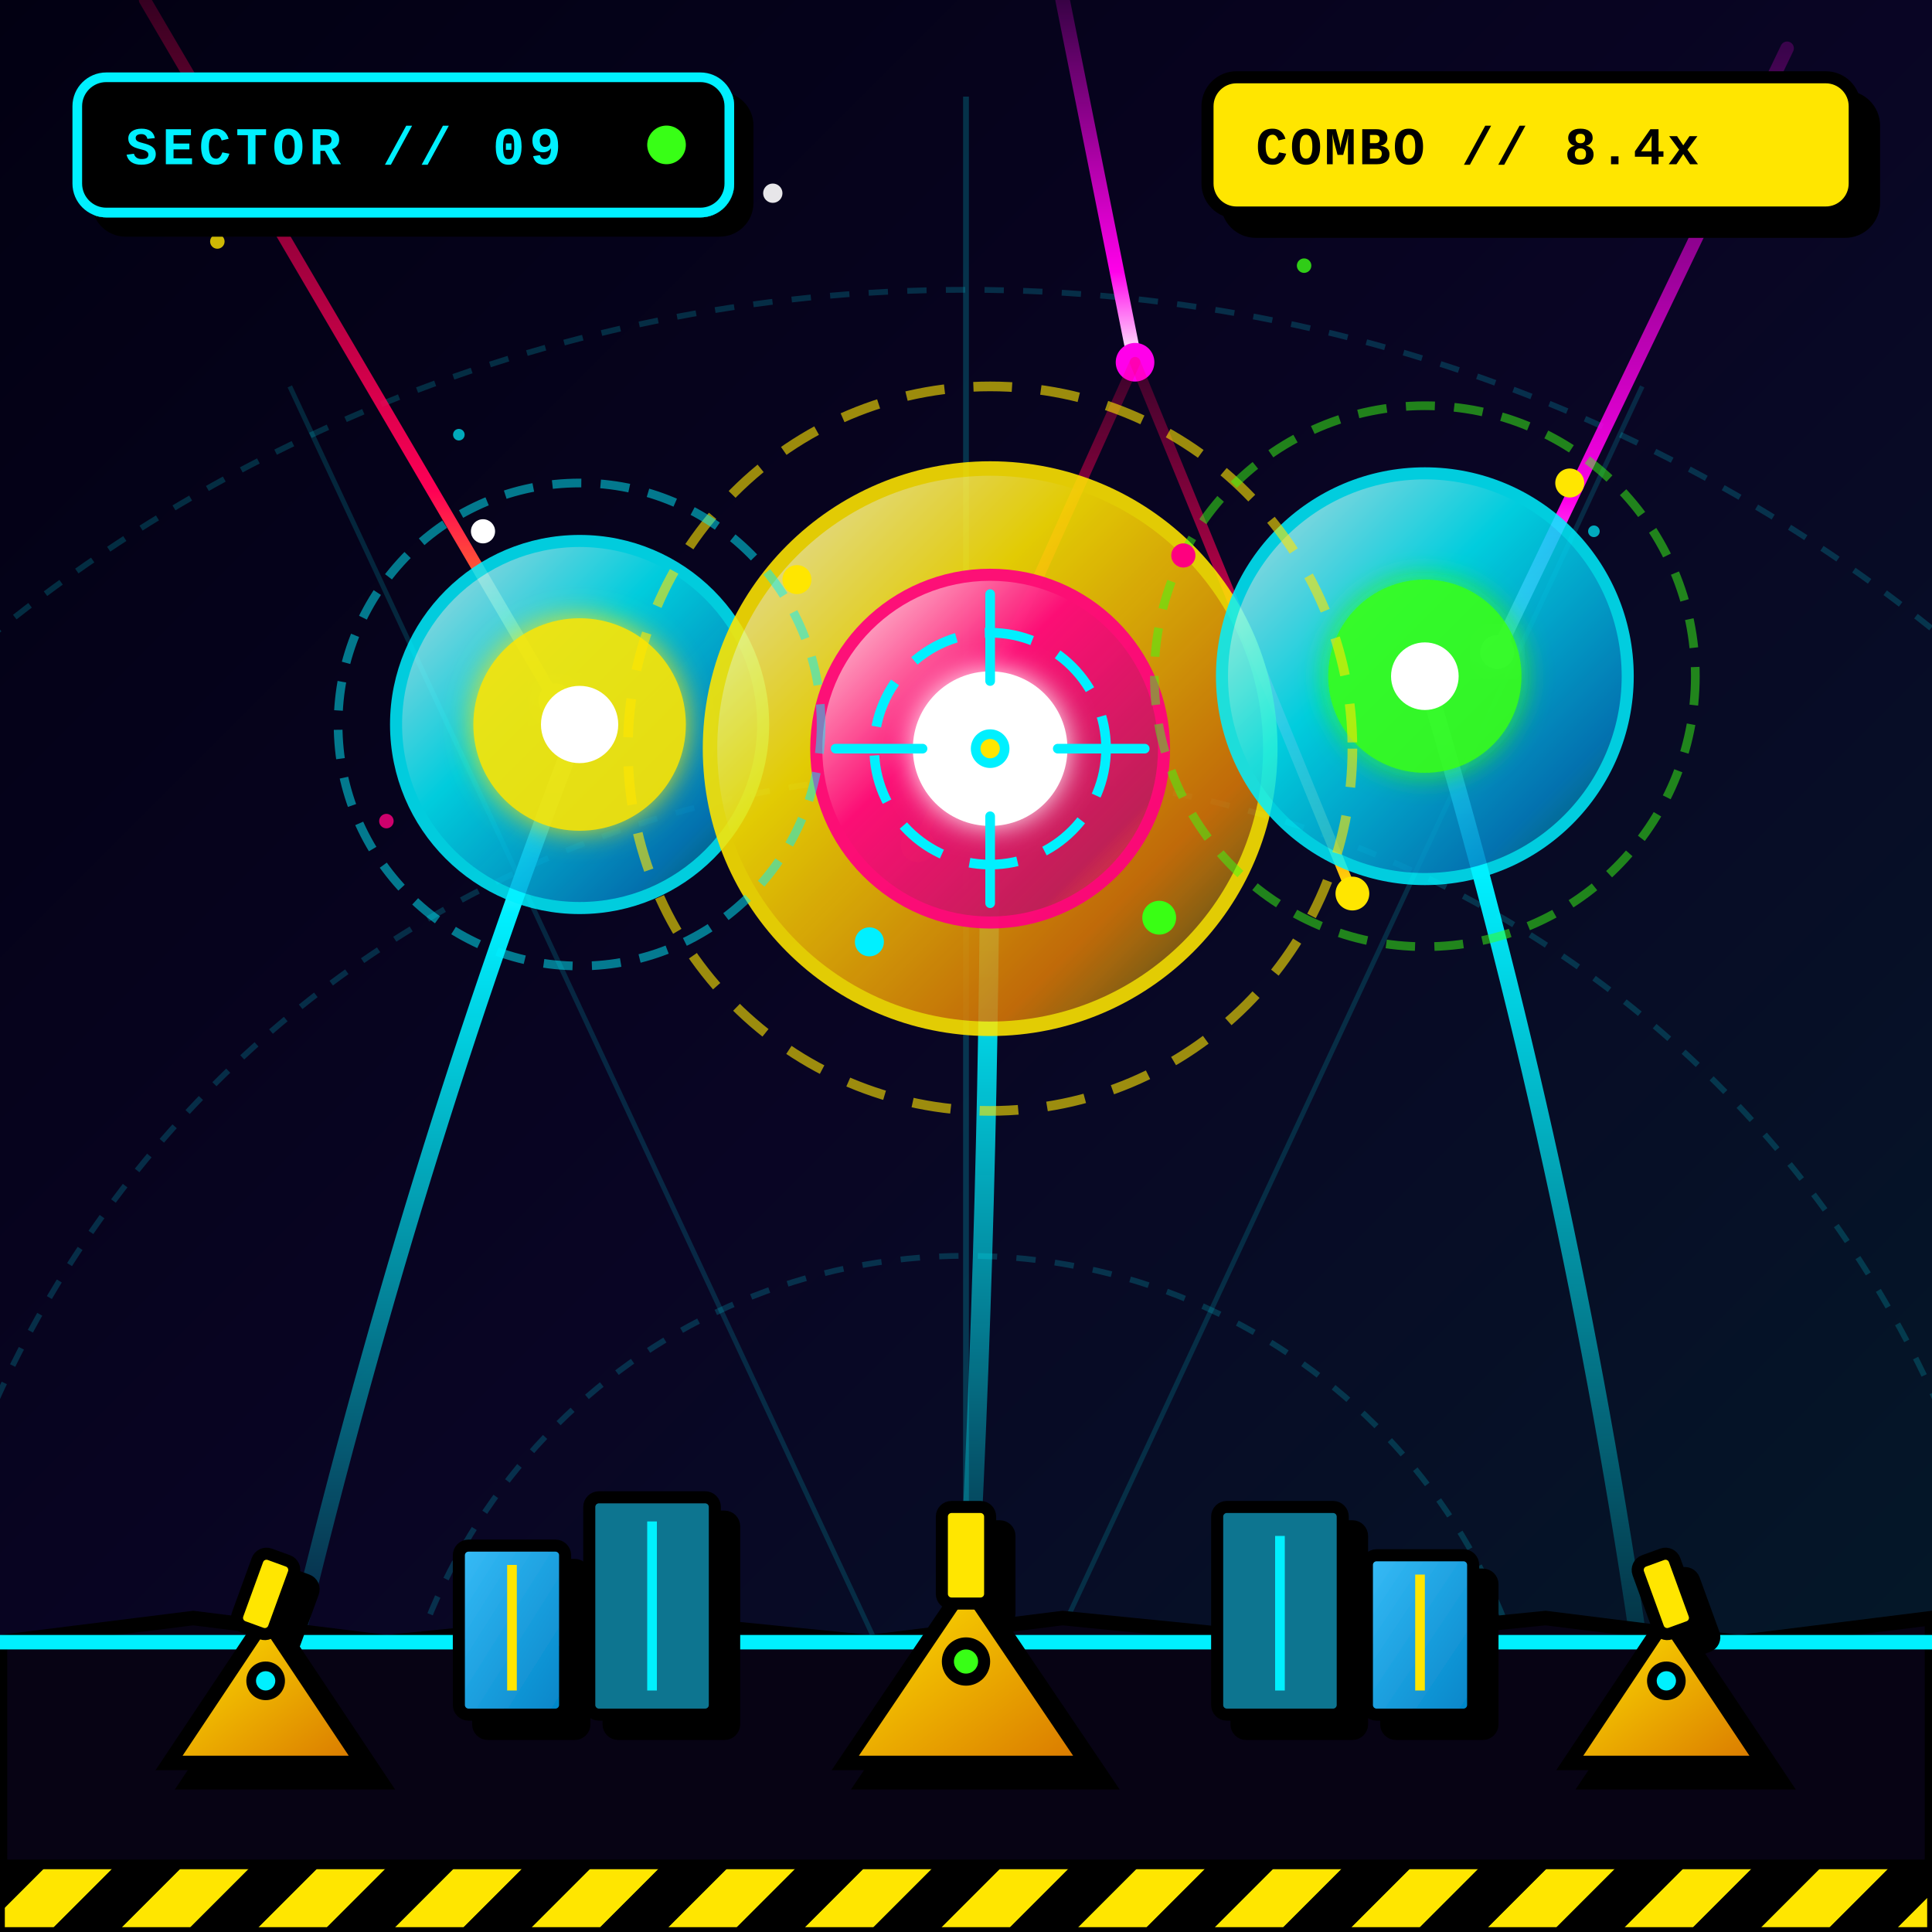
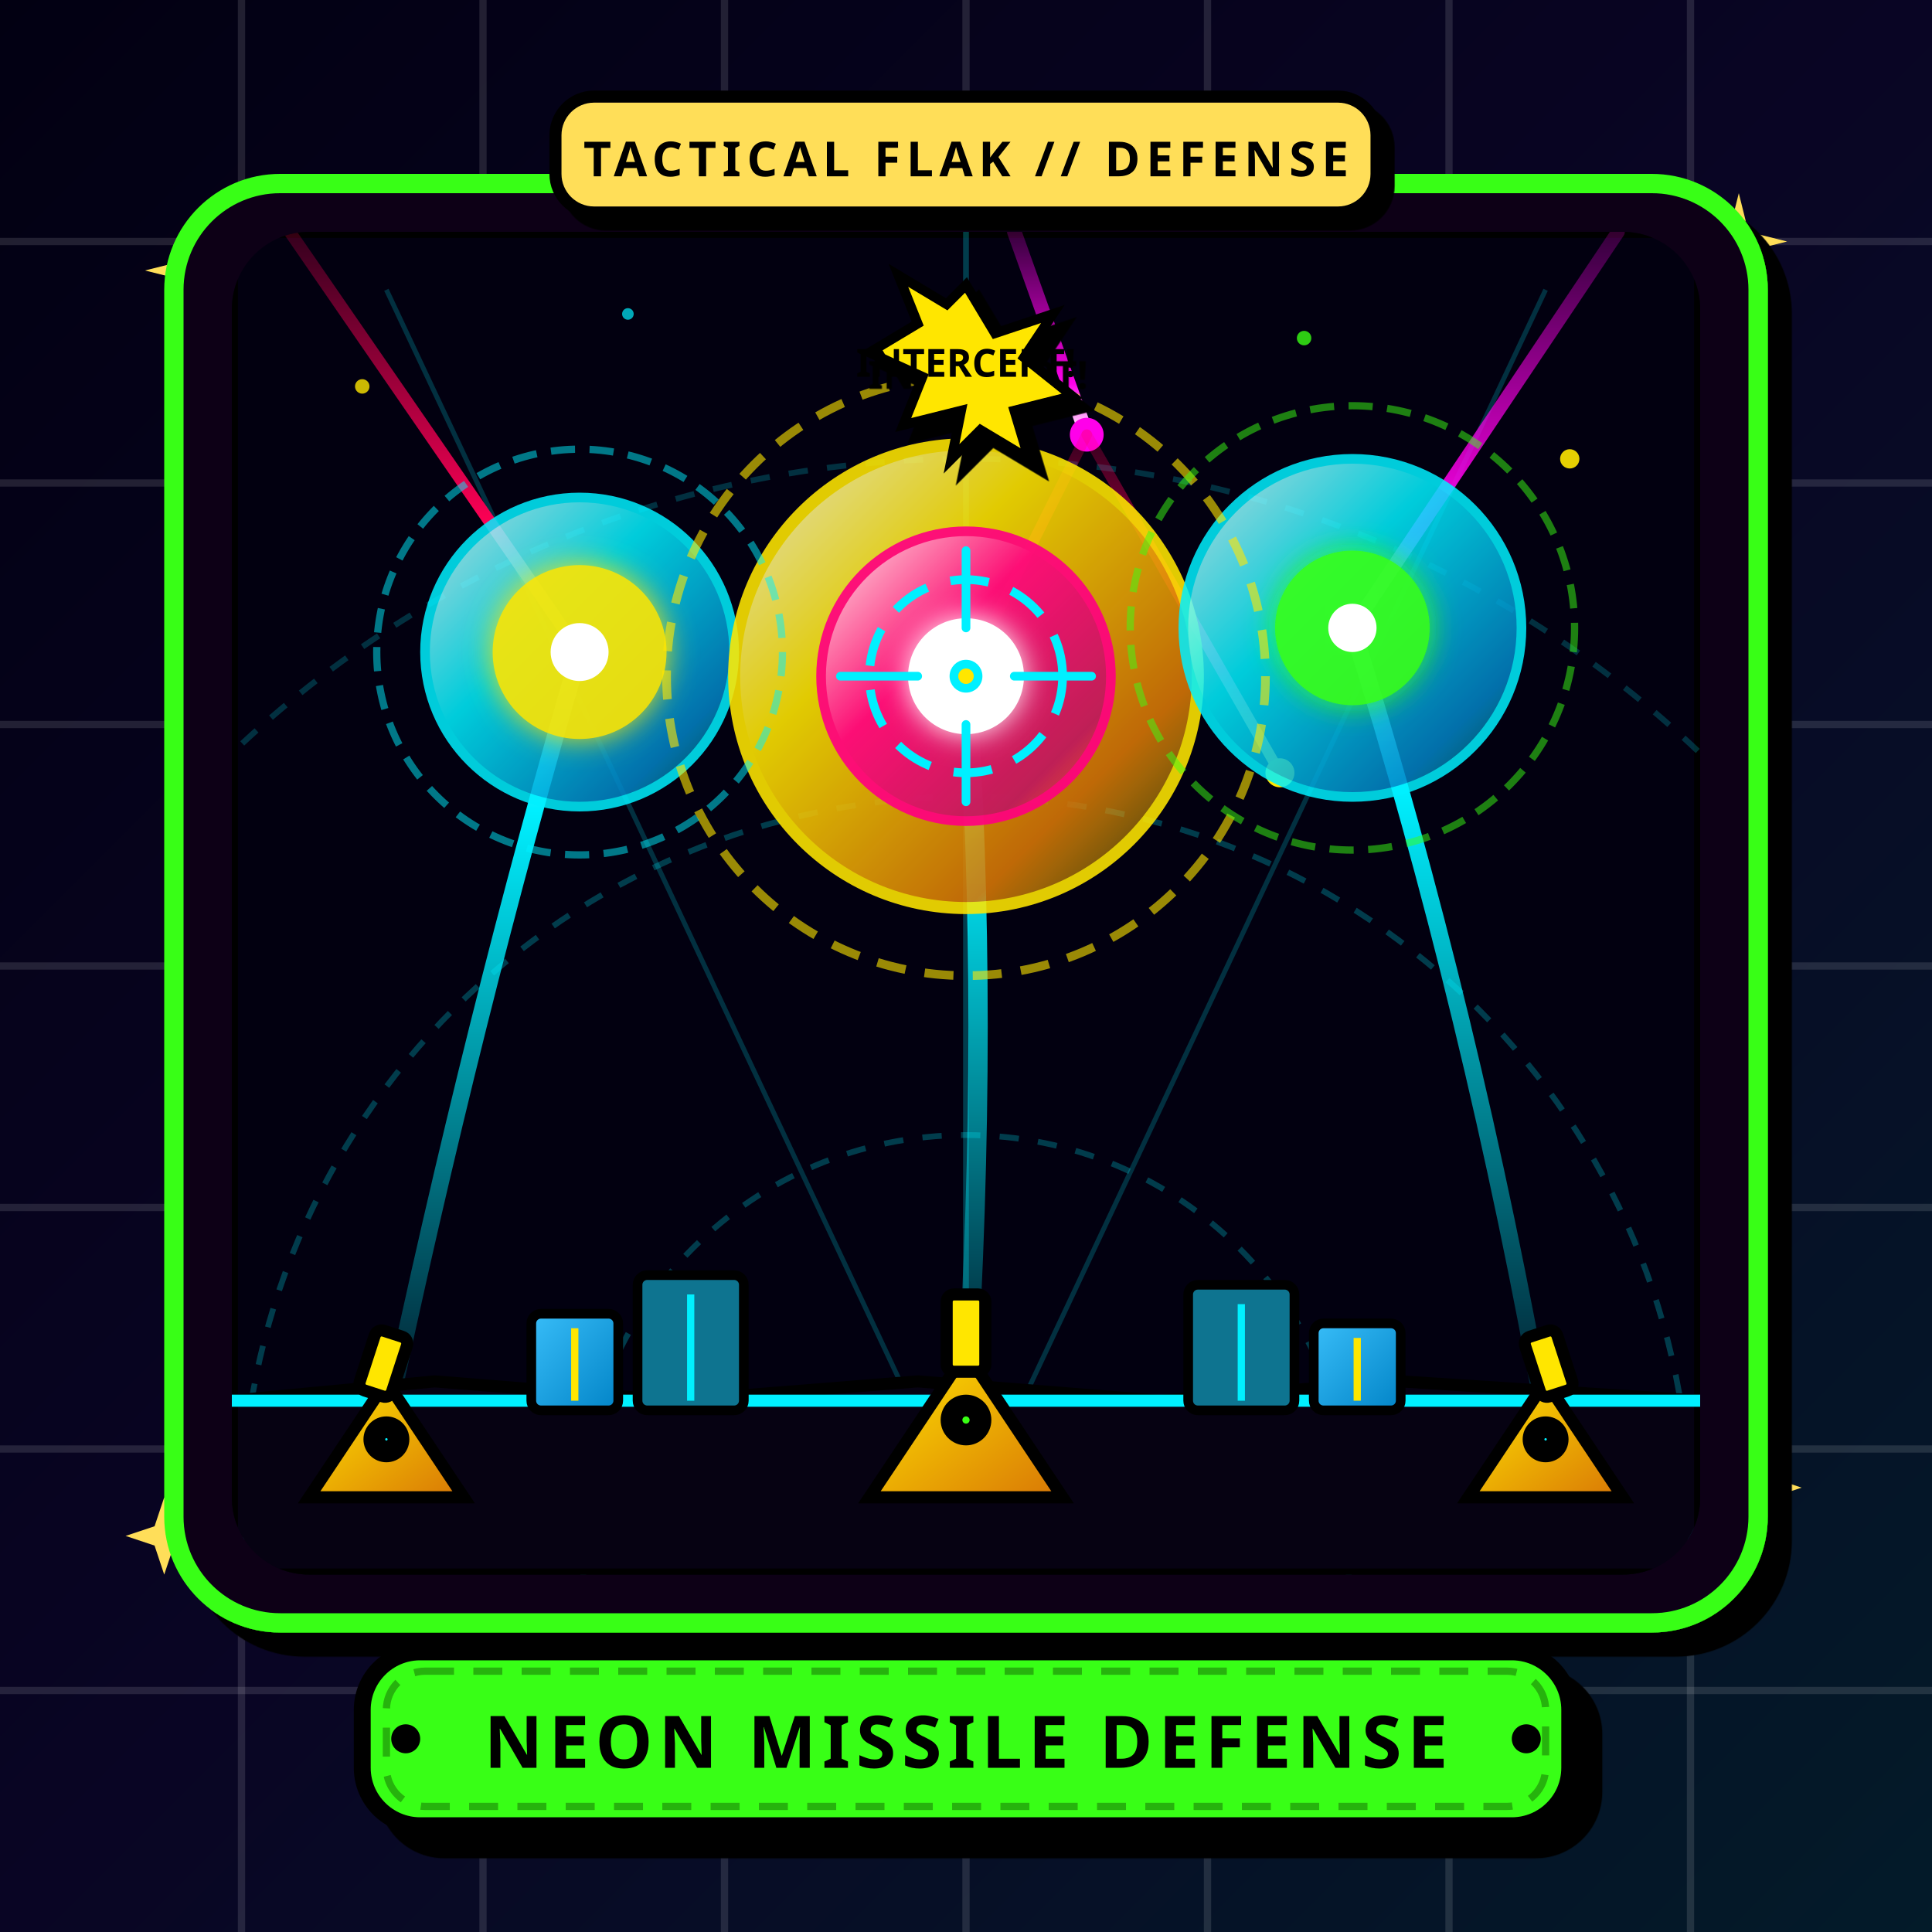
<svg xmlns="http://www.w3.org/2000/svg" viewBox="0 0 400 400" width="100%" height="100%">
  <defs>
-     <linearGradient id="nmdBgDark" x1="0%" y1="0%" x2="100%" y2="100%">
+     <linearGradient id="missileBgDark" x1="0%" y1="0%" x2="100%" y2="100%">
      <stop offset="0%" stop-color="#020012" />
      <stop offset="50%" stop-color="#090524" />
      <stop offset="100%" stop-color="#031b29" />
+     </linearGradient>
+     <linearGradient id="missileBgLight" x1="0%" y1="0%" x2="100%" y2="100%">
+       <stop offset="0%" stop-color="#FFFDF0" />
+       <stop offset="50%" stop-color="#F0FDF4" />
+       <stop offset="100%" stop-color="#DCFCE7" />
    </linearGradient>
    <linearGradient id="flakCyan" x1="0%" y1="0%" x2="100%" y2="100%">
      <stop offset="0%" stop-color="#E0FFFF" />
      <stop offset="40%" stop-color="#00F0FF" />
      <stop offset="80%" stop-color="#0284C7" />
      <stop offset="100%" stop-color="#00F0FF" stop-opacity="0" />
    </linearGradient>
    <linearGradient id="flakYellow" x1="0%" y1="0%" x2="100%" y2="100%">
      <stop offset="0%" stop-color="#FFFFE0" />
      <stop offset="35%" stop-color="#FFE600" />
      <stop offset="75%" stop-color="#D97706" />
      <stop offset="100%" stop-color="#FFE600" stop-opacity="0" />
    </linearGradient>
    <linearGradient id="flakMagenta" x1="0%" y1="0%" x2="100%" y2="100%">
      <stop offset="0%" stop-color="#FFF0F5" />
      <stop offset="40%" stop-color="#FF007F" />
      <stop offset="80%" stop-color="#BE185D" />
      <stop offset="100%" stop-color="#FF007F" stop-opacity="0" />
    </linearGradient>
    <linearGradient id="trailCyan" x1="0%" y1="100%" x2="0%" y2="0%">
      <stop offset="0%" stop-color="#00F0FF" stop-opacity="0.1" />
      <stop offset="80%" stop-color="#00F0FF" />
      <stop offset="100%" stop-color="#FFFFFF" />
    </linearGradient>
    <linearGradient id="trailRed" x1="0%" y1="0%" x2="0%" y2="100%">
      <stop offset="0%" stop-color="#FF0055" stop-opacity="0.2" />
      <stop offset="70%" stop-color="#FF0055" />
      <stop offset="100%" stop-color="#FFE600" />
    </linearGradient>
    <linearGradient id="trailMagenta" x1="0%" y1="0%" x2="0%" y2="100%">
      <stop offset="0%" stop-color="#FF00EA" stop-opacity="0.2" />
      <stop offset="75%" stop-color="#FF00EA" />
      <stop offset="100%" stop-color="#FFFFFF" />
    </linearGradient>
    <linearGradient id="turretFace" x1="0%" y1="0%" x2="100%" y2="100%">
      <stop offset="0%" stop-color="#FFE600" />
      <stop offset="100%" stop-color="#D97706" />
    </linearGradient>
    <linearGradient id="cityCoreFace" x1="0%" y1="0%" x2="100%" y2="100%">
      <stop offset="0%" stop-color="#38BDF8" />
      <stop offset="100%" stop-color="#0284C7" />
    </linearGradient>
-     <filter id="neoShadow" x="-20%" y="-20%" width="150%" height="150%">
+     <filter id="brutalShadow" x="-10%" y="-10%" width="130%" height="130%">
      <feDropShadow dx="4" dy="4" stdDeviation="0" flood-color="#000000" flood-opacity="1" />
+     </filter>
+     <filter id="brutalShadowLg" x="-15%" y="-15%" width="135%" height="135%">
+       <feDropShadow dx="5" dy="5" stdDeviation="0" flood-color="#000000" flood-opacity="1" />
+     </filter>
+     <filter id="brutalShadowSm" x="-10%" y="-10%" width="130%" height="130%">
+       <feDropShadow dx="2.5" dy="2.5" stdDeviation="0" flood-color="#000000" flood-opacity="1" />
    </filter>
    <filter id="glow" x="-30%" y="-30%" width="160%" height="160%">
      <feGaussianBlur stdDeviation="3" result="blur" />
      <feComposite in="SourceGraphic" in2="blur" operator="over" />
    </filter>
-     <pattern id="hazard" width="20" height="20" patternUnits="userSpaceOnUse" patternTransform="rotate(45)">
-       <rect width="10" height="20" fill="#FFE600" />
-       <rect x="10" width="10" height="20" fill="#000000" />
-     </pattern>
  </defs>
-   <rect width="400" height="400" fill="url(#nmdBgDark)" />
-   <circle cx="200" cy="380" r="120" fill="none" stroke="#00F0FF" stroke-width="1.2" stroke-opacity="0.18" stroke-dasharray="4,4" />
-   <circle cx="200" cy="380" r="220" fill="none" stroke="#00F0FF" stroke-width="1.2" stroke-opacity="0.18" stroke-dasharray="4,4" />
-   <circle cx="200" cy="380" r="320" fill="none" stroke="#00F0FF" stroke-width="1.2" stroke-opacity="0.18" stroke-dasharray="4,4" />
-   <line x1="200" y1="380" x2="60" y2="80" stroke="#00F0FF" stroke-width="1" stroke-opacity="0.15" />
-   <line x1="200" y1="380" x2="200" y2="20" stroke="#00F0FF" stroke-width="1.2" stroke-opacity="0.2" />
-   <line x1="200" y1="380" x2="340" y2="80" stroke="#00F0FF" stroke-width="1" stroke-opacity="0.15" />
-   <circle cx="45" cy="50" r="1.5" fill="#FFE600" opacity="0.8" />
-   <circle cx="95" cy="90" r="1.2" fill="#00F0FF" opacity="0.7" />
-   <circle cx="160" cy="40" r="2.0" fill="#FFFFFF" opacity="0.9" />
-   <circle cx="270" cy="55" r="1.5" fill="#39FF14" opacity="0.8" />
-   <circle cx="350" cy="45" r="2.2" fill="#FFE600" opacity="0.9" />
-   <circle cx="330" cy="110" r="1.2" fill="#00F0FF" opacity="0.7" />
-   <circle cx="80" cy="170" r="1.5" fill="#FF007F" opacity="0.8" />
-   <line x1="30" y1="0" x2="115" y2="145" stroke="url(#trailRed)" stroke-width="2.5" stroke-linecap="round" />
-   <circle cx="115" cy="145" r="3.5" fill="#FFE600" filter="url(#glow)" />
-   <line x1="220" y1="0" x2="235" y2="75" stroke="url(#trailMagenta)" stroke-width="3" stroke-linecap="round" />
-   <circle cx="235" cy="75" r="4" fill="#FF00EA" />
-   <line x1="235" y1="75" x2="190" y2="175" stroke="url(#trailRed)" stroke-width="2.2" stroke-linecap="round" />
-   <circle cx="190" cy="175" r="3.5" fill="#FFE600" />
-   <line x1="235" y1="75" x2="280" y2="185" stroke="url(#trailRed)" stroke-width="2.2" stroke-linecap="round" />
-   <circle cx="280" cy="185" r="3.5" fill="#FFE600" />
-   <line x1="370" y1="10" x2="310" y2="135" stroke="url(#trailMagenta)" stroke-width="2.8" stroke-linecap="round" />
-   <circle cx="310" cy="135" r="3.5" fill="#FFFFFF" filter="url(#glow)" />
-   <path d="M 60 345 Q 85 240 120 150" fill="none" stroke="url(#trailCyan)" stroke-width="3.5" stroke-linecap="round" />
-   <path d="M 200 340 Q 205 250 205 155" fill="none" stroke="url(#trailCyan)" stroke-width="4" stroke-linecap="round" />
-   <path d="M 340 345 Q 325 240 295 140" fill="none" stroke="url(#trailCyan)" stroke-width="3.5" stroke-linecap="round" />
-   <circle cx="120" cy="150" r="38" fill="url(#flakCyan)" stroke="#00F0FF" stroke-width="2.5" opacity="0.85" />
-   <circle cx="120" cy="150" r="22" fill="#FFE600" opacity="0.9" filter="url(#glow)" />
-   <circle cx="120" cy="150" r="8" fill="#FFFFFF" />
-   <circle cx="205" cy="155" r="58" fill="url(#flakYellow)" stroke="#FFE600" stroke-width="3" opacity="0.88" />
-   <circle cx="205" cy="155" r="36" fill="url(#flakMagenta)" stroke="#FF007F" stroke-width="2.5" opacity="0.92" />
-   <circle cx="205" cy="155" r="16" fill="#FFFFFF" filter="url(#glow)" />
-   <circle cx="295" cy="140" r="42" fill="url(#flakCyan)" stroke="#00F0FF" stroke-width="2.5" opacity="0.85" />
-   <circle cx="295" cy="140" r="20" fill="#39FF14" opacity="0.9" filter="url(#glow)" />
-   <circle cx="295" cy="140" r="7" fill="#FFFFFF" />
-   <circle cx="205" cy="155" r="75" fill="none" stroke="#FFE600" stroke-width="2" stroke-dasharray="8,6" opacity="0.6" />
-   <circle cx="120" cy="150" r="50" fill="none" stroke="#00F0FF" stroke-width="1.8" stroke-dasharray="6,4" opacity="0.5" />
-   <circle cx="295" cy="140" r="56" fill="none" stroke="#39FF14" stroke-width="1.8" stroke-dasharray="6,4" opacity="0.5" />
-   <circle cx="165" cy="120" r="3" fill="#FFE600" />
-   <circle cx="245" cy="115" r="2.5" fill="#FF007F" />
-   <circle cx="180" cy="195" r="3" fill="#00F0FF" />
-   <circle cx="240" cy="190" r="3.5" fill="#39FF14" />
-   <circle cx="100" cy="110" r="2.5" fill="#FFFFFF" />
-   <circle cx="325" cy="100" r="3" fill="#FFE600" />
-   <g transform="translate(205, 155)" stroke="#00F0FF" stroke-width="2">
-     <circle cx="0" cy="0" r="24" fill="none" stroke-dasharray="10,6" />
-     <line x1="-32" y1="0" x2="-14" y2="0" stroke-linecap="round" />
-     <line x1="14" y1="0" x2="32" y2="0" stroke-linecap="round" />
-     <line x1="0" y1="-32" x2="0" y2="-14" stroke-linecap="round" />
-     <line x1="0" y1="14" x2="0" y2="32" stroke-linecap="round" />
-     <circle cx="0" cy="0" r="3" fill="#FFE600" />
-   </g>
-   <path d="M 0 340 L 40 335 L 80 340 L 130 335 L 180 340 L 220 335 L 270 340 L 320 335 L 360 340 L 400 335 L 400 400 L 0 400 Z" fill="#070314" stroke="#000000" stroke-width="3" />
-   <line x1="0" y1="340" x2="400" y2="340" stroke="#00F0FF" stroke-width="3" />
-   <g filter="url(#neoShadow)">
-     <rect x="95" y="320" width="22" height="35" rx="2" fill="url(#cityCoreFace)" stroke="#000000" stroke-width="2.5" />
-     <rect x="122" y="310" width="26" height="45" rx="2" fill="#0E7490" stroke="#000000" stroke-width="2.5" />
-     <line x1="106" y1="324" x2="106" y2="350" stroke="#FFE600" stroke-width="2" />
-     <line x1="135" y1="315" x2="135" y2="350" stroke="#00F0FF" stroke-width="2" />
-   </g>
-   <g filter="url(#neoShadow)">
-     <rect x="252" y="312" width="26" height="43" rx="2" fill="#0E7490" stroke="#000000" stroke-width="2.5" />
-     <rect x="283" y="322" width="22" height="33" rx="2" fill="url(#cityCoreFace)" stroke="#000000" stroke-width="2.5" />
-     <line x1="265" y1="318" x2="265" y2="350" stroke="#00F0FF" stroke-width="2" />
-     <line x1="294" y1="326" x2="294" y2="350" stroke="#FFE600" stroke-width="2" />
-   </g>
-   <g filter="url(#neoShadow)">
-     <path d="M 35 365 L 55 335 L 75 365 Z" fill="url(#turretFace)" stroke="#000000" stroke-width="3" />
-     <rect x="51" y="322" width="8" height="16" rx="2" fill="#FFE600" stroke="#000000" stroke-width="2.5" transform="rotate(20 55 330)" />
-     <circle cx="55" cy="348" r="4" fill="#000000" />
-     <circle cx="55" cy="348" r="2" fill="#00F0FF" />
-   </g>
-   <g filter="url(#neoShadow)">
-     <path d="M 175 365 L 200 328 L 225 365 Z" fill="url(#turretFace)" stroke="#000000" stroke-width="3" />
-     <rect x="195" y="312" width="10" height="20" rx="2" fill="#FFE600" stroke="#000000" stroke-width="2.5" />
-     <circle cx="200" cy="344" r="5" fill="#000000" />
-     <circle cx="200" cy="344" r="2.5" fill="#39FF14" />
-   </g>
-   <g filter="url(#neoShadow)">
-     <path d="M 325 365 L 345 335 L 365 365 Z" fill="url(#turretFace)" stroke="#000000" stroke-width="3" />
-     <rect x="341" y="322" width="8" height="16" rx="2" fill="#FFE600" stroke="#000000" stroke-width="2.5" transform="rotate(-20 345 330)" />
-     <circle cx="345" cy="348" r="4" fill="#000000" />
-     <circle cx="345" cy="348" r="2" fill="#00F0FF" />
-   </g>
-   <g filter="url(#neoShadow)">
-     <rect x="16" y="16" width="135" height="28" rx="6" fill="#000000" stroke="#00F0FF" stroke-width="2" />
-     <text x="26" y="34" font-family="'Courier New', monospace" font-weight="900" font-size="11" fill="#00F0FF" letter-spacing="1">
-       SECTOR // 09
+   <style>
+     .theme-bg { fill: url(#missileBgDark); }
+     .theme-grid-line { stroke: #FFFFFF; stroke-opacity: 0.12; }
+     .theme-frame-bg { fill: #070319; stroke: #39FF14; }
+     .theme-stage-grid { stroke: #19123b; }
+     .theme-badge-rect { fill: #39FF14; stroke: #000000; }
+     .theme-badge-text { fill: #000000; }
+     .theme-tag-rect { fill: #FFDE59; stroke: #000000; }
+     .theme-tag-text { fill: #000000; }
+ 
+     @media (prefers-color-scheme: light) {
+       .theme-bg { fill: url(#missileBgLight); }
+       .theme-grid-line { stroke: #000000; stroke-opacity: 0.08; }
+       .theme-frame-bg { fill: #FFFFFF; stroke: #000000; }
+       .theme-stage-grid { stroke: #E2E8F0; }
+       .theme-badge-rect { fill: #39FF14; stroke: #000000; }
+       .theme-badge-text { fill: #000000; }
+       .theme-tag-rect { fill: #FFDE59; stroke: #000000; }
+       .theme-tag-text { fill: #000000; }
+     }
+   </style>
+   <rect width="400" height="400" class="theme-bg" />
+   <g class="theme-grid-line" stroke-width="1.5">
+     <line x1="0" y1="50" x2="400" y2="50" />
+     <line x1="0" y1="100" x2="400" y2="100" />
+     <line x1="0" y1="150" x2="400" y2="150" />
+     <line x1="0" y1="200" x2="400" y2="200" />
+     <line x1="0" y1="250" x2="400" y2="250" />
+     <line x1="0" y1="300" x2="400" y2="300" />
+     <line x1="0" y1="350" x2="400" y2="350" />
+     <line x1="50" y1="0" x2="50" y2="400" />
+     <line x1="100" y1="0" x2="100" y2="400" />
+     <line x1="150" y1="0" x2="150" y2="400" />
+     <line x1="200" y1="0" x2="200" y2="400" />
+     <line x1="250" y1="0" x2="250" y2="400" />
+     <line x1="300" y1="0" x2="300" y2="400" />
+     <line x1="350" y1="0" x2="350" y2="400" />
+   </g>
+   <g fill="#FFDE59">
+     <polygon points="40,46 42,54 50,56 42,58 40,66 38,58 30,56 38,54" />
+     <polygon points="360,40 362,48 370,50 362,52 360,60 358,52 350,50 358,48" />
+     <polygon points="365,300 367,306 373,308 367,310 365,316 363,310 357,308 363,306" />
+     <polygon points="34,310 36,316 42,318 36,320 34,326 32,320 26,318 32,316" />
+   </g>
+   <g filter="url(#brutalShadowLg)">
+     <rect x="36" y="38" width="328" height="298" rx="22" class="theme-frame-bg" stroke-width="4" />
+   </g>
+   <g>
+     <clipPath id="innerDefenseClip">
+       <rect x="48" y="48" width="304" height="278" rx="16" />
+     </clipPath>
+     <g clip-path="url(#innerDefenseClip)">
+       <rect x="48" y="48" width="304" height="278" fill="#020010" stroke="#000000" stroke-width="2.5" />
+       <circle cx="200" cy="315" r="80" fill="none" stroke="#00F0FF" stroke-width="1.2" stroke-opacity="0.25" stroke-dasharray="4,4" />
+       <circle cx="200" cy="315" r="150" fill="none" stroke="#00F0FF" stroke-width="1.2" stroke-opacity="0.25" stroke-dasharray="4,4" />
+       <circle cx="200" cy="315" r="220" fill="none" stroke="#00F0FF" stroke-width="1.2" stroke-opacity="0.2" stroke-dasharray="4,4" />
+       <line x1="200" y1="315" x2="80" y2="60" stroke="#00F0FF" stroke-width="1" stroke-opacity="0.2" />
+       <line x1="200" y1="315" x2="200" y2="48" stroke="#00F0FF" stroke-width="1.2" stroke-opacity="0.25" />
+       <line x1="200" y1="315" x2="320" y2="60" stroke="#00F0FF" stroke-width="1" stroke-opacity="0.2" />
+       <circle cx="75" cy="80" r="1.5" fill="#FFE600" opacity="0.8" />
+       <circle cx="130" cy="65" r="1.2" fill="#00F0FF" opacity="0.7" />
+       <circle cx="270" cy="70" r="1.5" fill="#39FF14" opacity="0.8" />
+       <circle cx="325" cy="95" r="2.0" fill="#FFE600" opacity="0.9" />
+       <line x1="60" y1="48" x2="120" y2="135" stroke="url(#trailRed)" stroke-width="2.5" stroke-linecap="round" />
+       <circle cx="120" cy="135" r="3.5" fill="#FFE600" filter="url(#glow)" />
+       <line x1="210" y1="48" x2="225" y2="90" stroke="url(#trailMagenta)" stroke-width="3" stroke-linecap="round" />
+       <circle cx="225" cy="90" r="3.5" fill="#FF00EA" />
+       <line x1="225" y1="90" x2="195" y2="150" stroke="url(#trailRed)" stroke-width="2.2" stroke-linecap="round" />
+       <circle cx="195" cy="150" r="3" fill="#FFE600" />
+       <line x1="225" y1="90" x2="265" y2="160" stroke="url(#trailRed)" stroke-width="2.2" stroke-linecap="round" />
+       <circle cx="265" cy="160" r="3" fill="#FFE600" />
+       <line x1="335" y1="48" x2="280" y2="130" stroke="url(#trailMagenta)" stroke-width="2.8" stroke-linecap="round" />
+       <circle cx="280" cy="130" r="3.5" fill="#FFFFFF" filter="url(#glow)" />
+       <path d="M 80 295 Q 98 210 120 135" fill="none" stroke="url(#trailCyan)" stroke-width="3.5" stroke-linecap="round" />
+       <path d="M 200 290 Q 205 210 200 140" fill="none" stroke="url(#trailCyan)" stroke-width="4" stroke-linecap="round" />
+       <path d="M 320 295 Q 305 210 280 130" fill="none" stroke="url(#trailCyan)" stroke-width="3.5" stroke-linecap="round" />
+       <circle cx="120" cy="135" r="32" fill="url(#flakCyan)" stroke="#00F0FF" stroke-width="2" opacity="0.85" />
+       <circle cx="120" cy="135" r="18" fill="#FFE600" opacity="0.9" filter="url(#glow)" />
+       <circle cx="120" cy="135" r="6" fill="#FFFFFF" />
+       <circle cx="200" cy="140" r="48" fill="url(#flakYellow)" stroke="#FFE600" stroke-width="2.5" opacity="0.88" />
+       <circle cx="200" cy="140" r="30" fill="url(#flakMagenta)" stroke="#FF007F" stroke-width="2" opacity="0.92" />
+       <circle cx="200" cy="140" r="12" fill="#FFFFFF" filter="url(#glow)" />
+       <circle cx="280" cy="130" r="35" fill="url(#flakCyan)" stroke="#00F0FF" stroke-width="2" opacity="0.85" />
+       <circle cx="280" cy="130" r="16" fill="#39FF14" opacity="0.9" filter="url(#glow)" />
+       <circle cx="280" cy="130" r="5" fill="#FFFFFF" />
+       <circle cx="200" cy="140" r="62" fill="none" stroke="#FFE600" stroke-width="1.8" stroke-dasharray="6,4" opacity="0.6" />
+       <circle cx="120" cy="135" r="42" fill="none" stroke="#00F0FF" stroke-width="1.5" stroke-dasharray="5,3" opacity="0.5" />
+       <circle cx="280" cy="130" r="46" fill="none" stroke="#39FF14" stroke-width="1.5" stroke-dasharray="5,3" opacity="0.5" />
+       <g transform="translate(200, 140)" stroke="#00F0FF" stroke-width="1.8">
+         <circle cx="0" cy="0" r="20" fill="none" stroke-dasharray="8,5" />
+         <line x1="-26" y1="0" x2="-10" y2="0" stroke-linecap="round" />
+         <line x1="10" y1="0" x2="26" y2="0" stroke-linecap="round" />
+         <line x1="0" y1="-26" x2="0" y2="-10" stroke-linecap="round" />
+         <line x1="0" y1="10" x2="0" y2="26" stroke-linecap="round" />
+         <circle cx="0" cy="0" r="2.5" fill="#FFE600" />
+       </g>
+       <path d="M 48 290 L 90 286 L 140 290 L 190 286 L 240 290 L 290 286 L 352 290 L 352 326 L 48 326 Z" fill="#060212" stroke="#000000" stroke-width="2.5" />
+       <line x1="48" y1="290" x2="352" y2="290" stroke="#00F0FF" stroke-width="2.5" />
+       <g stroke="#000000" stroke-width="2">
+         <rect x="110" y="272" width="18" height="20" rx="2" fill="url(#cityCoreFace)" />
+         <rect x="132" y="264" width="22" height="28" rx="2" fill="#0E7490" />
+         <line x1="119" y1="275" x2="119" y2="290" stroke="#FFE600" stroke-width="1.5" />
+         <line x1="143" y1="268" x2="143" y2="290" stroke="#00F0FF" stroke-width="1.5" />
+         <rect x="246" y="266" width="22" height="26" rx="2" fill="#0E7490" />
+         <rect x="272" y="274" width="18" height="18" rx="2" fill="url(#cityCoreFace)" />
+         <line x1="257" y1="270" x2="257" y2="290" stroke="#00F0FF" stroke-width="1.5" />
+         <line x1="281" y1="277" x2="281" y2="290" stroke="#FFE600" stroke-width="1.5" />
+       </g>
+       <g stroke="#000000" stroke-width="2.5">
+         <path d="M 64 310 L 80 286 L 96 310 Z" fill="url(#turretFace)" />
+         <rect x="76" y="276" width="7" height="13" rx="1.5" fill="#FFE600" transform="rotate(18 80 282)" />
+         <circle cx="80" cy="298" r="3.5" fill="#000000" />
+         <circle cx="80" cy="298" r="1.5" fill="#00F0FF" />
+       </g>
+       <g stroke="#000000" stroke-width="2.5">
+         <path d="M 180 310 L 200 280 L 220 310 Z" fill="url(#turretFace)" />
+         <rect x="196" y="268" width="8" height="16" rx="1.5" fill="#FFE600" />
+         <circle cx="200" cy="294" r="4" fill="#000000" />
+         <circle cx="200" cy="294" r="2" fill="#39FF14" />
+       </g>
+       <g stroke="#000000" stroke-width="2.5">
+         <path d="M 304 310 L 320 286 L 336 310 Z" fill="url(#turretFace)" />
+         <rect x="317" y="276" width="7" height="13" rx="1.5" fill="#FFE600" transform="rotate(-18 320 282)" />
+         <circle cx="320" cy="298" r="3.5" fill="#000000" />
+         <circle cx="320" cy="298" r="1.5" fill="#00F0FF" />
+       </g>
+     </g>
+   </g>
+   <g transform="translate(200, 75)" filter="url(#brutalShadowSm)">
+     <polygon points="0,-16 6,-6 18,-10 12,-1 22,7 10,10 13,20 3,14 -3,20 -1,10 -13,13 -9,3 -20,-2 -10,-8 -14,-18 -4,-12" fill="#FFE600" stroke="#000000" stroke-width="2" />
+     <text x="0" y="3" font-family="'Impact', 'Arial Black', sans-serif" font-weight="900" font-size="8" fill="#000000" text-anchor="middle">
+       INTERCEPT!
    </text>
-     <circle cx="138" cy="30" r="4" fill="#39FF14" />
-   </g>
-   <g filter="url(#neoShadow)">
-     <rect x="250" y="16" width="134" height="28" rx="6" fill="#FFE600" stroke="#000000" stroke-width="2.5" />
-     <text x="260" y="34" font-family="'Courier New', monospace" font-weight="900" font-size="11" fill="#000000" letter-spacing="0.5">
-       COMBO // 8.4x
+   </g>
+   <g transform="translate(200, 32)" filter="url(#brutalShadowSm)">
+     <rect x="-85" y="-12" width="170" height="24" rx="8" class="theme-tag-rect" stroke-width="2.5" />
+     <text x="0" y="4.5" class="theme-tag-text" font-family="'Impact', 'Arial Black', sans-serif" font-weight="900" font-size="10" text-anchor="middle" letter-spacing="1.2">
+       TACTICAL FLAK // DEFENSE
    </text>
  </g>
-   <rect x="0" y="386" width="400" height="14" fill="url(#hazard)" stroke="#000000" stroke-width="2" />
+   <g transform="translate(200, 360)" filter="url(#brutalShadowLg)">
+     <rect x="-125" y="-18" width="250" height="36" rx="12" class="theme-badge-rect" stroke-width="3.5" />
+     <rect x="-120" y="-14" width="240" height="28" rx="8" fill="none" stroke="#000000" stroke-width="1.5" stroke-dasharray="6,4" opacity="0.3" />
+     <text x="0" y="6" class="theme-badge-text" font-family="'Impact', 'Arial Black', sans-serif" font-weight="900" font-size="15" text-anchor="middle" letter-spacing="1.2">
+       NEON MISSILE DEFENSE
+     </text>
+   </g>
+   <circle cx="84" cy="360" r="3" fill="#000000" />
+   <circle cx="316" cy="360" r="3" fill="#000000" />
</svg>
